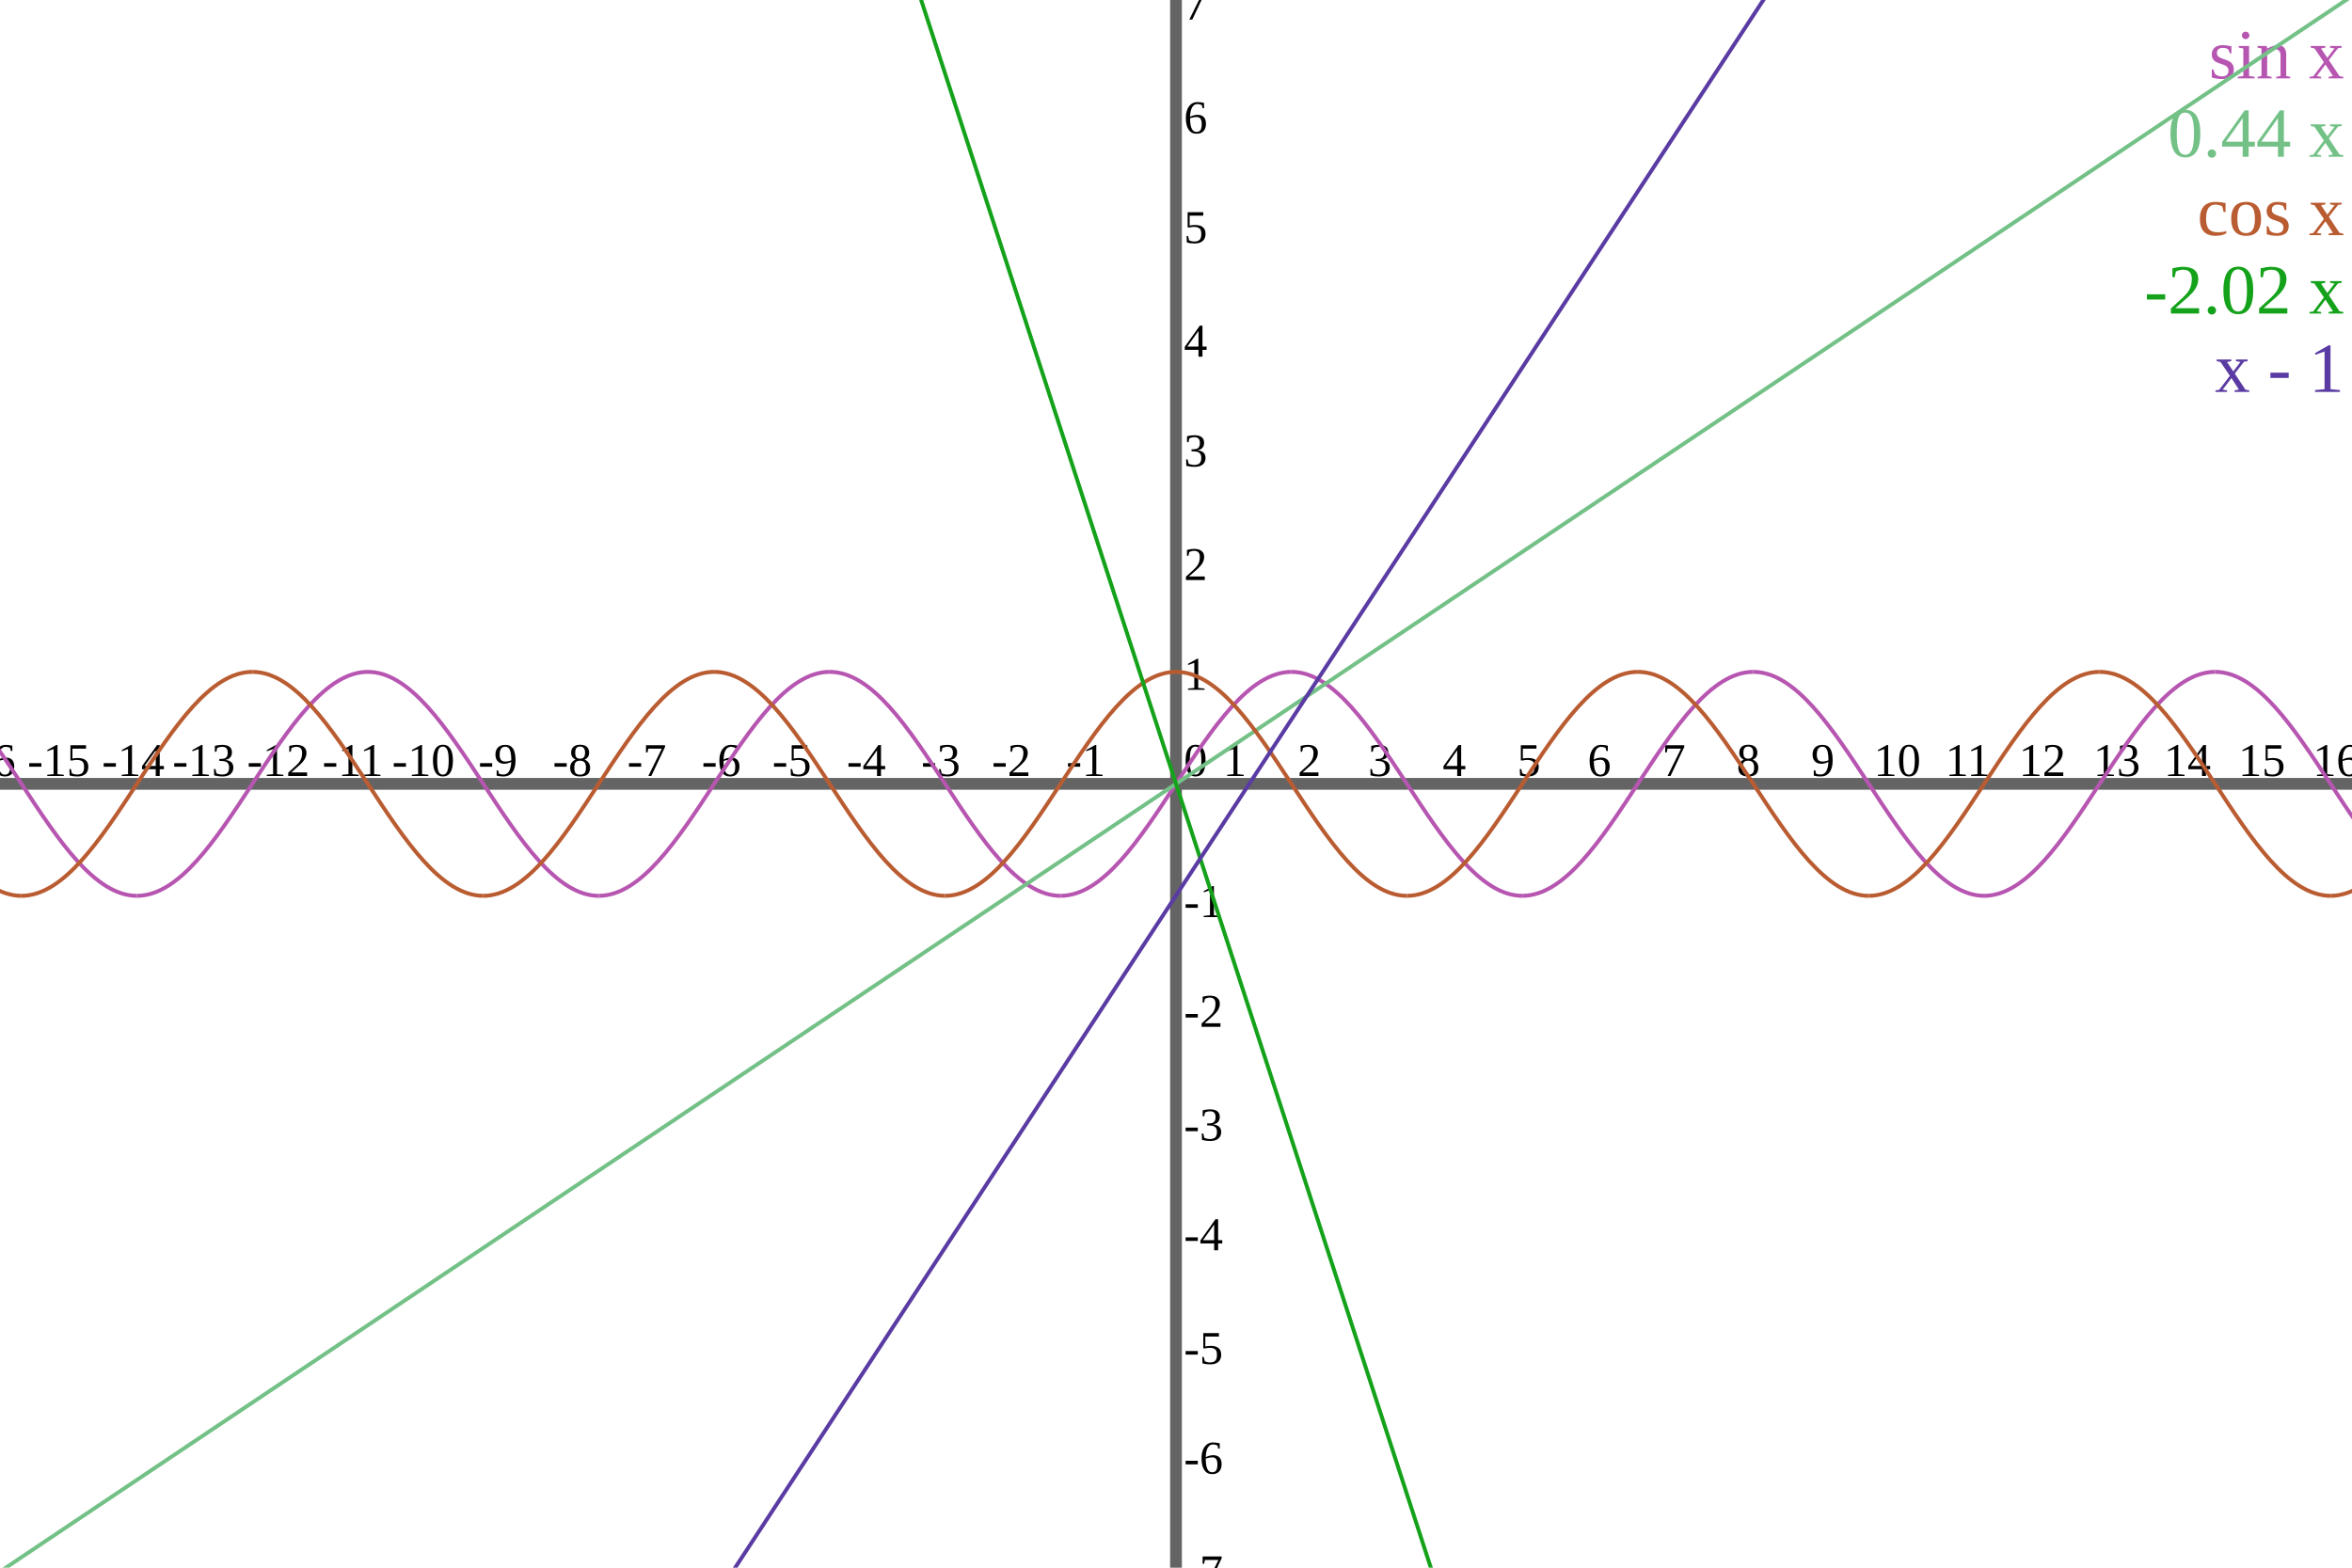
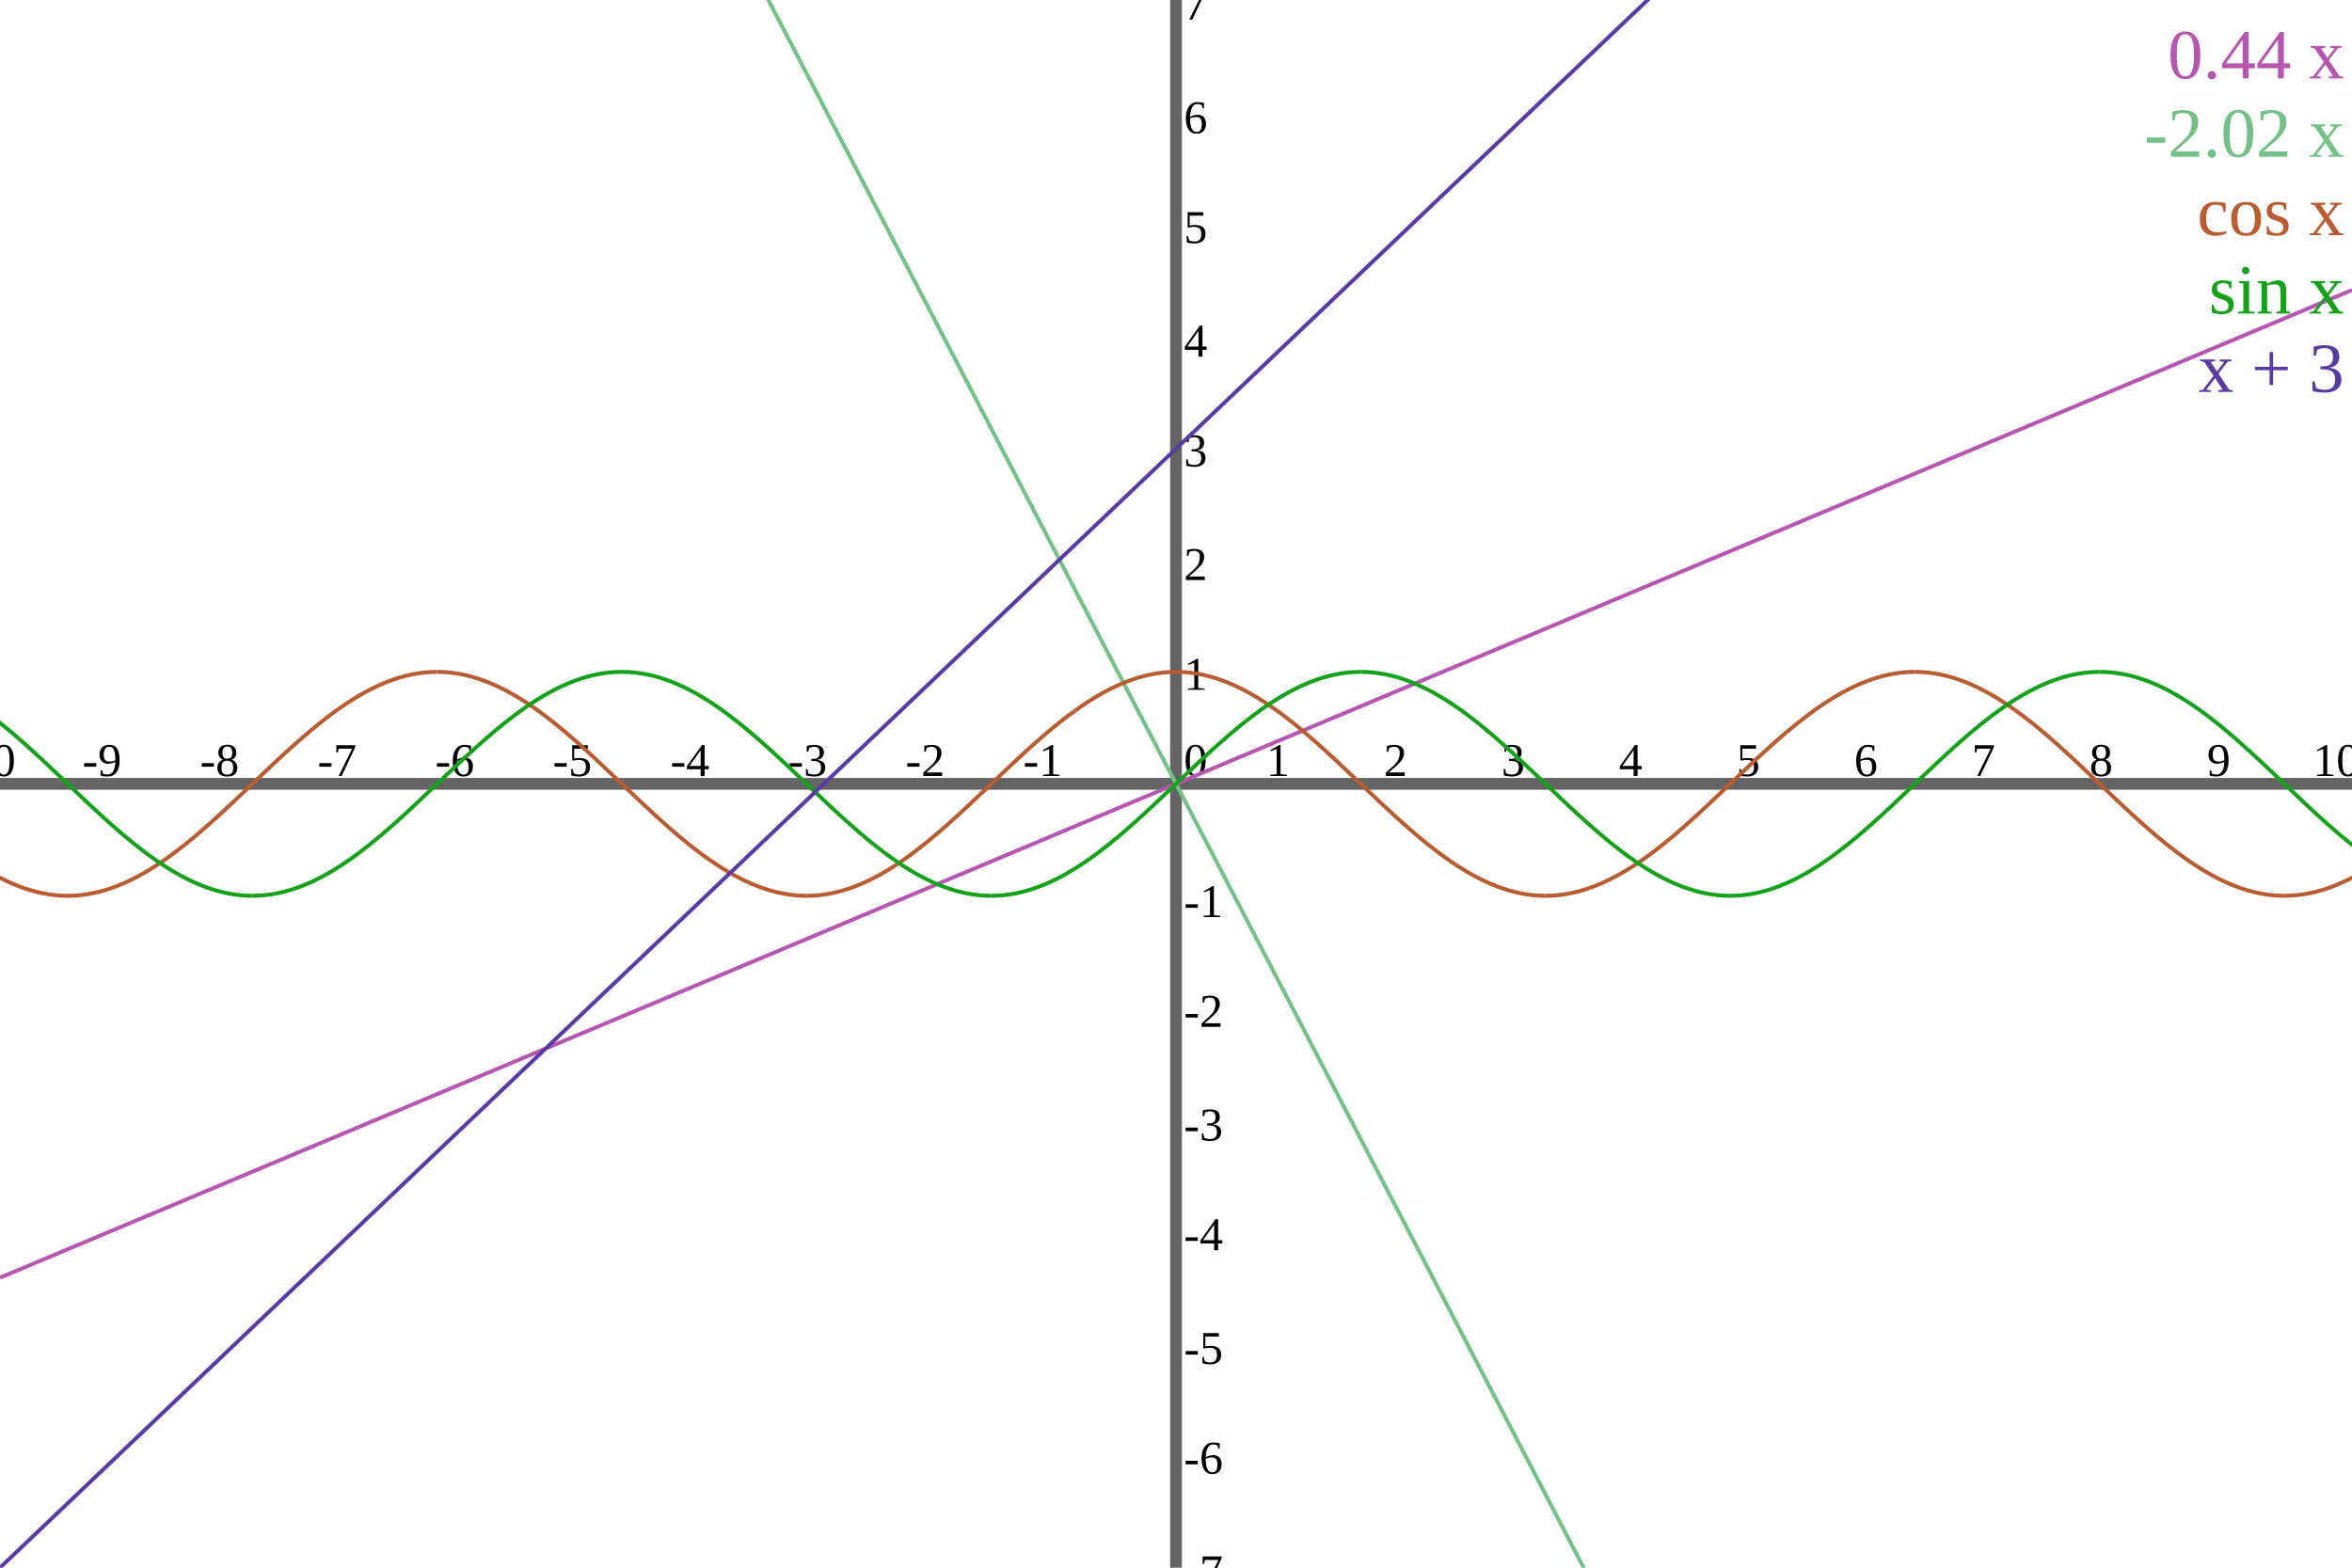
<svg xmlns="http://www.w3.org/2000/svg" width="600" height="400">
  <line x1="0" y1="200" x2="600" y2="200" stroke="rgb(100, 100, 100)" stroke-width="3" />
  <line x1="300" y1="0" x2="300" y2="400" stroke="rgb(100, 100, 100)" stroke-width="3" />
-   <text x="-4" y="198" text-anchor="middle" fill="black">-16</text>
-   <text x="15" y="198" text-anchor="middle" fill="black">-15</text>
-   <text x="34" y="198" text-anchor="middle" fill="black">-14</text>
-   <text x="52" y="198" text-anchor="middle" fill="black">-13</text>
-   <text x="71" y="198" text-anchor="middle" fill="black">-12</text>
-   <text x="90" y="198" text-anchor="middle" fill="black">-11</text>
-   <text x="108" y="198" text-anchor="middle" fill="black">-10</text>
-   <text x="127" y="198" text-anchor="middle" fill="black">-9</text>
-   <text x="146" y="198" text-anchor="middle" fill="black">-8</text>
-   <text x="165" y="198" text-anchor="middle" fill="black">-7</text>
-   <text x="184" y="198" text-anchor="middle" fill="black">-6</text>
-   <text x="202" y="198" text-anchor="middle" fill="black">-5</text>
-   <text x="221" y="198" text-anchor="middle" fill="black">-4</text>
-   <text x="240" y="198" text-anchor="middle" fill="black">-3</text>
-   <text x="258" y="198" text-anchor="middle" fill="black">-2</text>
-   <text x="277" y="198" text-anchor="middle" fill="black">-1</text>
-   <text x="315" y="198" text-anchor="middle" fill="black">1</text>
-   <text x="334" y="198" text-anchor="middle" fill="black">2</text>
-   <text x="352" y="198" text-anchor="middle" fill="black">3</text>
-   <text x="371" y="198" text-anchor="middle" fill="black">4</text>
-   <text x="390" y="198" text-anchor="middle" fill="black">5</text>
-   <text x="408" y="198" text-anchor="middle" fill="black">6</text>
-   <text x="427" y="198" text-anchor="middle" fill="black">7</text>
-   <text x="446" y="198" text-anchor="middle" fill="black">8</text>
-   <text x="465" y="198" text-anchor="middle" fill="black">9</text>
-   <text x="484" y="198" text-anchor="middle" fill="black">10</text>
-   <text x="502" y="198" text-anchor="middle" fill="black">11</text>
-   <text x="521" y="198" text-anchor="middle" fill="black">12</text>
-   <text x="540" y="198" text-anchor="middle" fill="black">13</text>
-   <text x="558" y="198" text-anchor="middle" fill="black">14</text>
-   <text x="577" y="198" text-anchor="middle" fill="black">15</text>
-   <text x="596" y="198" text-anchor="middle" fill="black">16</text>
+   <text x="-4" y="198" text-anchor="middle" fill="black">-10</text>
+   <text x="26" y="198" text-anchor="middle" fill="black">-9</text>
+   <text x="56" y="198" text-anchor="middle" fill="black">-8</text>
+   <text x="86" y="198" text-anchor="middle" fill="black">-7</text>
+   <text x="116" y="198" text-anchor="middle" fill="black">-6</text>
+   <text x="146" y="198" text-anchor="middle" fill="black">-5</text>
+   <text x="176" y="198" text-anchor="middle" fill="black">-4</text>
+   <text x="206" y="198" text-anchor="middle" fill="black">-3</text>
+   <text x="236" y="198" text-anchor="middle" fill="black">-2</text>
+   <text x="266" y="198" text-anchor="middle" fill="black">-1</text>
+   <text x="326" y="198" text-anchor="middle" fill="black">1</text>
+   <text x="356" y="198" text-anchor="middle" fill="black">2</text>
+   <text x="386" y="198" text-anchor="middle" fill="black">3</text>
+   <text x="416" y="198" text-anchor="middle" fill="black">4</text>
+   <text x="446" y="198" text-anchor="middle" fill="black">5</text>
+   <text x="476" y="198" text-anchor="middle" fill="black">6</text>
+   <text x="506" y="198" text-anchor="middle" fill="black">7</text>
+   <text x="536" y="198" text-anchor="middle" fill="black">8</text>
+   <text x="566" y="198" text-anchor="middle" fill="black">9</text>
+   <text x="596" y="198" text-anchor="middle" fill="black">10</text>
  <text x="302" y="405" fill="black">-7</text>
  <text x="302" y="376" fill="black">-6</text>
  <text x="302" y="348" fill="black">-5</text>
  <text x="302" y="319" fill="black">-4</text>
  <text x="302" y="291" fill="black">-3</text>
  <text x="302" y="262" fill="black">-2</text>
  <text x="302" y="234" fill="black">-1</text>
  <text x="302" y="176" fill="black">1</text>
  <text x="302" y="148" fill="black">2</text>
  <text x="302" y="119" fill="black">3</text>
  <text x="302" y="91" fill="black">4</text>
  <text x="302" y="62" fill="black">5</text>
  <text x="302" y="34" fill="black">6</text>
  <text x="302" y="5" fill="black">7</text>
  <text x="302" y="198" fill="black">0</text>
  <defs>
    <clipPath id="myClip">
      <rect x="0" y="0" width="600" height="400" />
    </clipPath>
  </defs>
-   <text x="598" y="20" text-anchor="end" font-size="18" fill="rgb(183, 86, 177)">sin x</text>
-   <path clip-path="url(#myClip)" d="M -23.977 171.429 C -2.523,171.429 13.474,228.571 34.928,228.571" fill="transparent" stroke="rgb(183, 86, 177)" stroke-width="1" />
-   <path clip-path="url(#myClip)" d="M 34.928 228.571 C 56.382,228.571 72.379,171.429 93.833,171.429" fill="transparent" stroke="rgb(183, 86, 177)" stroke-width="1" />
-   <path clip-path="url(#myClip)" d="M 93.833 171.429 C 115.287,171.429 131.284,228.571 152.738,228.571" fill="transparent" stroke="rgb(183, 86, 177)" stroke-width="1" />
-   <path clip-path="url(#myClip)" d="M 152.738 228.571 C 174.192,228.571 190.189,171.429 211.643,171.429" fill="transparent" stroke="rgb(183, 86, 177)" stroke-width="1" />
-   <path clip-path="url(#myClip)" d="M 211.643 171.429 C 233.097,171.429 249.094,228.571 270.548,228.571" fill="transparent" stroke="rgb(183, 86, 177)" stroke-width="1" />
-   <path clip-path="url(#myClip)" d="M 270.548 228.571 C 292.001,228.571 307.999,171.429 329.452,171.429" fill="transparent" stroke="rgb(183, 86, 177)" stroke-width="1" />
-   <path clip-path="url(#myClip)" d="M 329.452 171.429 C 350.906,171.429 366.903,228.571 388.357,228.571" fill="transparent" stroke="rgb(183, 86, 177)" stroke-width="1" />
-   <path clip-path="url(#myClip)" d="M 388.357 228.571 C 409.811,228.571 425.808,171.429 447.262,171.429" fill="transparent" stroke="rgb(183, 86, 177)" stroke-width="1" />
-   <path clip-path="url(#myClip)" d="M 447.262 171.429 C 468.716,171.429 484.713,228.571 506.167,228.571" fill="transparent" stroke="rgb(183, 86, 177)" stroke-width="1" />
-   <path clip-path="url(#myClip)" d="M 506.167 228.571 C 527.621,228.571 543.618,171.429 565.072,171.429" fill="transparent" stroke="rgb(183, 86, 177)" stroke-width="1" />
-   <path clip-path="url(#myClip)" d="M 565.072 171.429 C 586.526,171.429 602.523,228.571 623.977,228.571" fill="transparent" stroke="rgb(183, 86, 177)" stroke-width="1" />
-   <text x="598" y="40" text-anchor="end" font-size="18" fill="rgb(115, 193, 135)">0.44 x</text>
-   <line clip-path="url(#myClip)" x1="0" y1="401" x2="600" y2="-1" fill="transparent" stroke="rgb(115, 193, 135)" stroke-width="1" />
+   <text x="598" y="20" text-anchor="end" font-size="18" fill="rgb(183, 86, 177)">0.44 x</text>
+   <line clip-path="url(#myClip)" x1="0" y1="326" x2="600" y2="74" fill="transparent" stroke="rgb(183, 86, 177)" stroke-width="1" />
+   <text x="598" y="40" text-anchor="end" font-size="18" fill="rgb(115, 193, 135)">-2.02 x</text>
+   <line clip-path="url(#myClip)" x1="0" y1="-377" x2="600" y2="777" fill="transparent" stroke="rgb(115, 193, 135)" stroke-width="1" />
  <text x="598" y="60" text-anchor="end" font-size="18" fill="rgb(186, 92, 49)">cos x</text>
-   <path clip-path="url(#myClip)" d="M -53.429 171.429 C -31.975,171.429 -15.978,228.571 5.476,228.571" fill="transparent" stroke="rgb(186, 92, 49)" stroke-width="1" />
-   <path clip-path="url(#myClip)" d="M 5.476 228.571 C 26.93,228.571 42.927,171.429 64.381,171.429" fill="transparent" stroke="rgb(186, 92, 49)" stroke-width="1" />
-   <path clip-path="url(#myClip)" d="M 64.381 171.429 C 85.834,171.429 101.832,228.571 123.285,228.571" fill="transparent" stroke="rgb(186, 92, 49)" stroke-width="1" />
-   <path clip-path="url(#myClip)" d="M 123.285 228.571 C 144.739,228.571 160.736,171.429 182.19,171.429" fill="transparent" stroke="rgb(186, 92, 49)" stroke-width="1" />
-   <path clip-path="url(#myClip)" d="M 182.19 171.429 C 203.644,171.429 219.641,228.571 241.095,228.571" fill="transparent" stroke="rgb(186, 92, 49)" stroke-width="1" />
-   <path clip-path="url(#myClip)" d="M 241.095 228.571 C 262.549,228.571 278.546,171.429 300,171.429" fill="transparent" stroke="rgb(186, 92, 49)" stroke-width="1" />
-   <path clip-path="url(#myClip)" d="M 300 171.429 C 321.454,171.429 337.451,228.571 358.905,228.571" fill="transparent" stroke="rgb(186, 92, 49)" stroke-width="1" />
-   <path clip-path="url(#myClip)" d="M 358.905 228.571 C 380.359,228.571 396.356,171.429 417.81,171.429" fill="transparent" stroke="rgb(186, 92, 49)" stroke-width="1" />
-   <path clip-path="url(#myClip)" d="M 417.81 171.429 C 439.264,171.429 455.261,228.571 476.715,228.571" fill="transparent" stroke="rgb(186, 92, 49)" stroke-width="1" />
-   <path clip-path="url(#myClip)" d="M 476.715 228.571 C 498.168,228.571 514.166,171.429 535.619,171.429" fill="transparent" stroke="rgb(186, 92, 49)" stroke-width="1" />
-   <path clip-path="url(#myClip)" d="M 535.619 171.429 C 557.073,171.429 573.07,228.571 594.524,228.571" fill="transparent" stroke="rgb(186, 92, 49)" stroke-width="1" />
-   <path clip-path="url(#myClip)" d="M 594.524 228.571 C 615.978,228.571 631.975,171.429 653.429,171.429" fill="transparent" stroke="rgb(186, 92, 49)" stroke-width="1" />
-   <text x="598" y="80" text-anchor="end" font-size="18" fill="rgb(21, 162, 27)">-2.02 x</text>
-   <line clip-path="url(#myClip)" x1="0" y1="-723" x2="600" y2="1123" fill="transparent" stroke="rgb(21, 162, 27)" stroke-width="1" />
-   <text x="598" y="100" text-anchor="end" font-size="18" fill="rgb(90, 59, 163)">x - 1</text>
-   <line clip-path="url(#myClip)" x1="0" y1="686" x2="600" y2="-229" fill="transparent" stroke="rgb(90, 59, 163)" stroke-width="1" />
+   <path clip-path="url(#myClip)" d="M -76.991 171.429 C -42.665,171.429 -17.07,228.571 17.257,228.571" fill="transparent" stroke="rgb(186, 92, 49)" stroke-width="1" />
+   <path clip-path="url(#myClip)" d="M 17.257 228.571 C 51.583,228.571 77.178,171.429 111.504,171.429" fill="transparent" stroke="rgb(186, 92, 49)" stroke-width="1" />
+   <path clip-path="url(#myClip)" d="M 111.504 171.429 C 145.831,171.429 171.426,228.571 205.752,228.571" fill="transparent" stroke="rgb(186, 92, 49)" stroke-width="1" />
+   <path clip-path="url(#myClip)" d="M 205.752 228.571 C 240.078,228.571 265.674,171.429 300,171.429" fill="transparent" stroke="rgb(186, 92, 49)" stroke-width="1" />
+   <path clip-path="url(#myClip)" d="M 300 171.429 C 334.326,171.429 359.922,228.571 394.248,228.571" fill="transparent" stroke="rgb(186, 92, 49)" stroke-width="1" />
+   <path clip-path="url(#myClip)" d="M 394.248 228.571 C 428.574,228.571 454.169,171.429 488.496,171.429" fill="transparent" stroke="rgb(186, 92, 49)" stroke-width="1" />
+   <path clip-path="url(#myClip)" d="M 488.496 171.429 C 522.822,171.429 548.417,228.571 582.743,228.571" fill="transparent" stroke="rgb(186, 92, 49)" stroke-width="1" />
+   <path clip-path="url(#myClip)" d="M 582.743 228.571 C 617.07,228.571 642.665,171.429 676.991,171.429" fill="transparent" stroke="rgb(186, 92, 49)" stroke-width="1" />
+   <text x="598" y="80" text-anchor="end" font-size="18" fill="rgb(21, 162, 27)">sin x</text>
+   <path clip-path="url(#myClip)" d="M -29.867 171.429 C 4.459,171.429 30.054,228.571 64.381,228.571" fill="transparent" stroke="rgb(21, 162, 27)" stroke-width="1" />
+   <path clip-path="url(#myClip)" d="M 64.381 228.571 C 98.707,228.571 124.302,171.429 158.628,171.429" fill="transparent" stroke="rgb(21, 162, 27)" stroke-width="1" />
+   <path clip-path="url(#myClip)" d="M 158.628 171.429 C 192.955,171.429 218.55,228.571 252.876,228.571" fill="transparent" stroke="rgb(21, 162, 27)" stroke-width="1" />
+   <path clip-path="url(#myClip)" d="M 252.876 228.571 C 287.202,228.571 312.798,171.429 347.124,171.429" fill="transparent" stroke="rgb(21, 162, 27)" stroke-width="1" />
+   <path clip-path="url(#myClip)" d="M 347.124 171.429 C 381.45,171.429 407.045,228.571 441.372,228.571" fill="transparent" stroke="rgb(21, 162, 27)" stroke-width="1" />
+   <path clip-path="url(#myClip)" d="M 441.372 228.571 C 475.698,228.571 501.293,171.429 535.619,171.429" fill="transparent" stroke="rgb(21, 162, 27)" stroke-width="1" />
+   <path clip-path="url(#myClip)" d="M 535.619 171.429 C 569.946,171.429 595.541,228.571 629.867,228.571" fill="transparent" stroke="rgb(21, 162, 27)" stroke-width="1" />
+   <text x="598" y="100" text-anchor="end" font-size="18" fill="rgb(90, 59, 163)">x + 3</text>
+   <line clip-path="url(#myClip)" x1="0" y1="400" x2="600" y2="-171" fill="transparent" stroke="rgb(90, 59, 163)" stroke-width="1" />
</svg>
